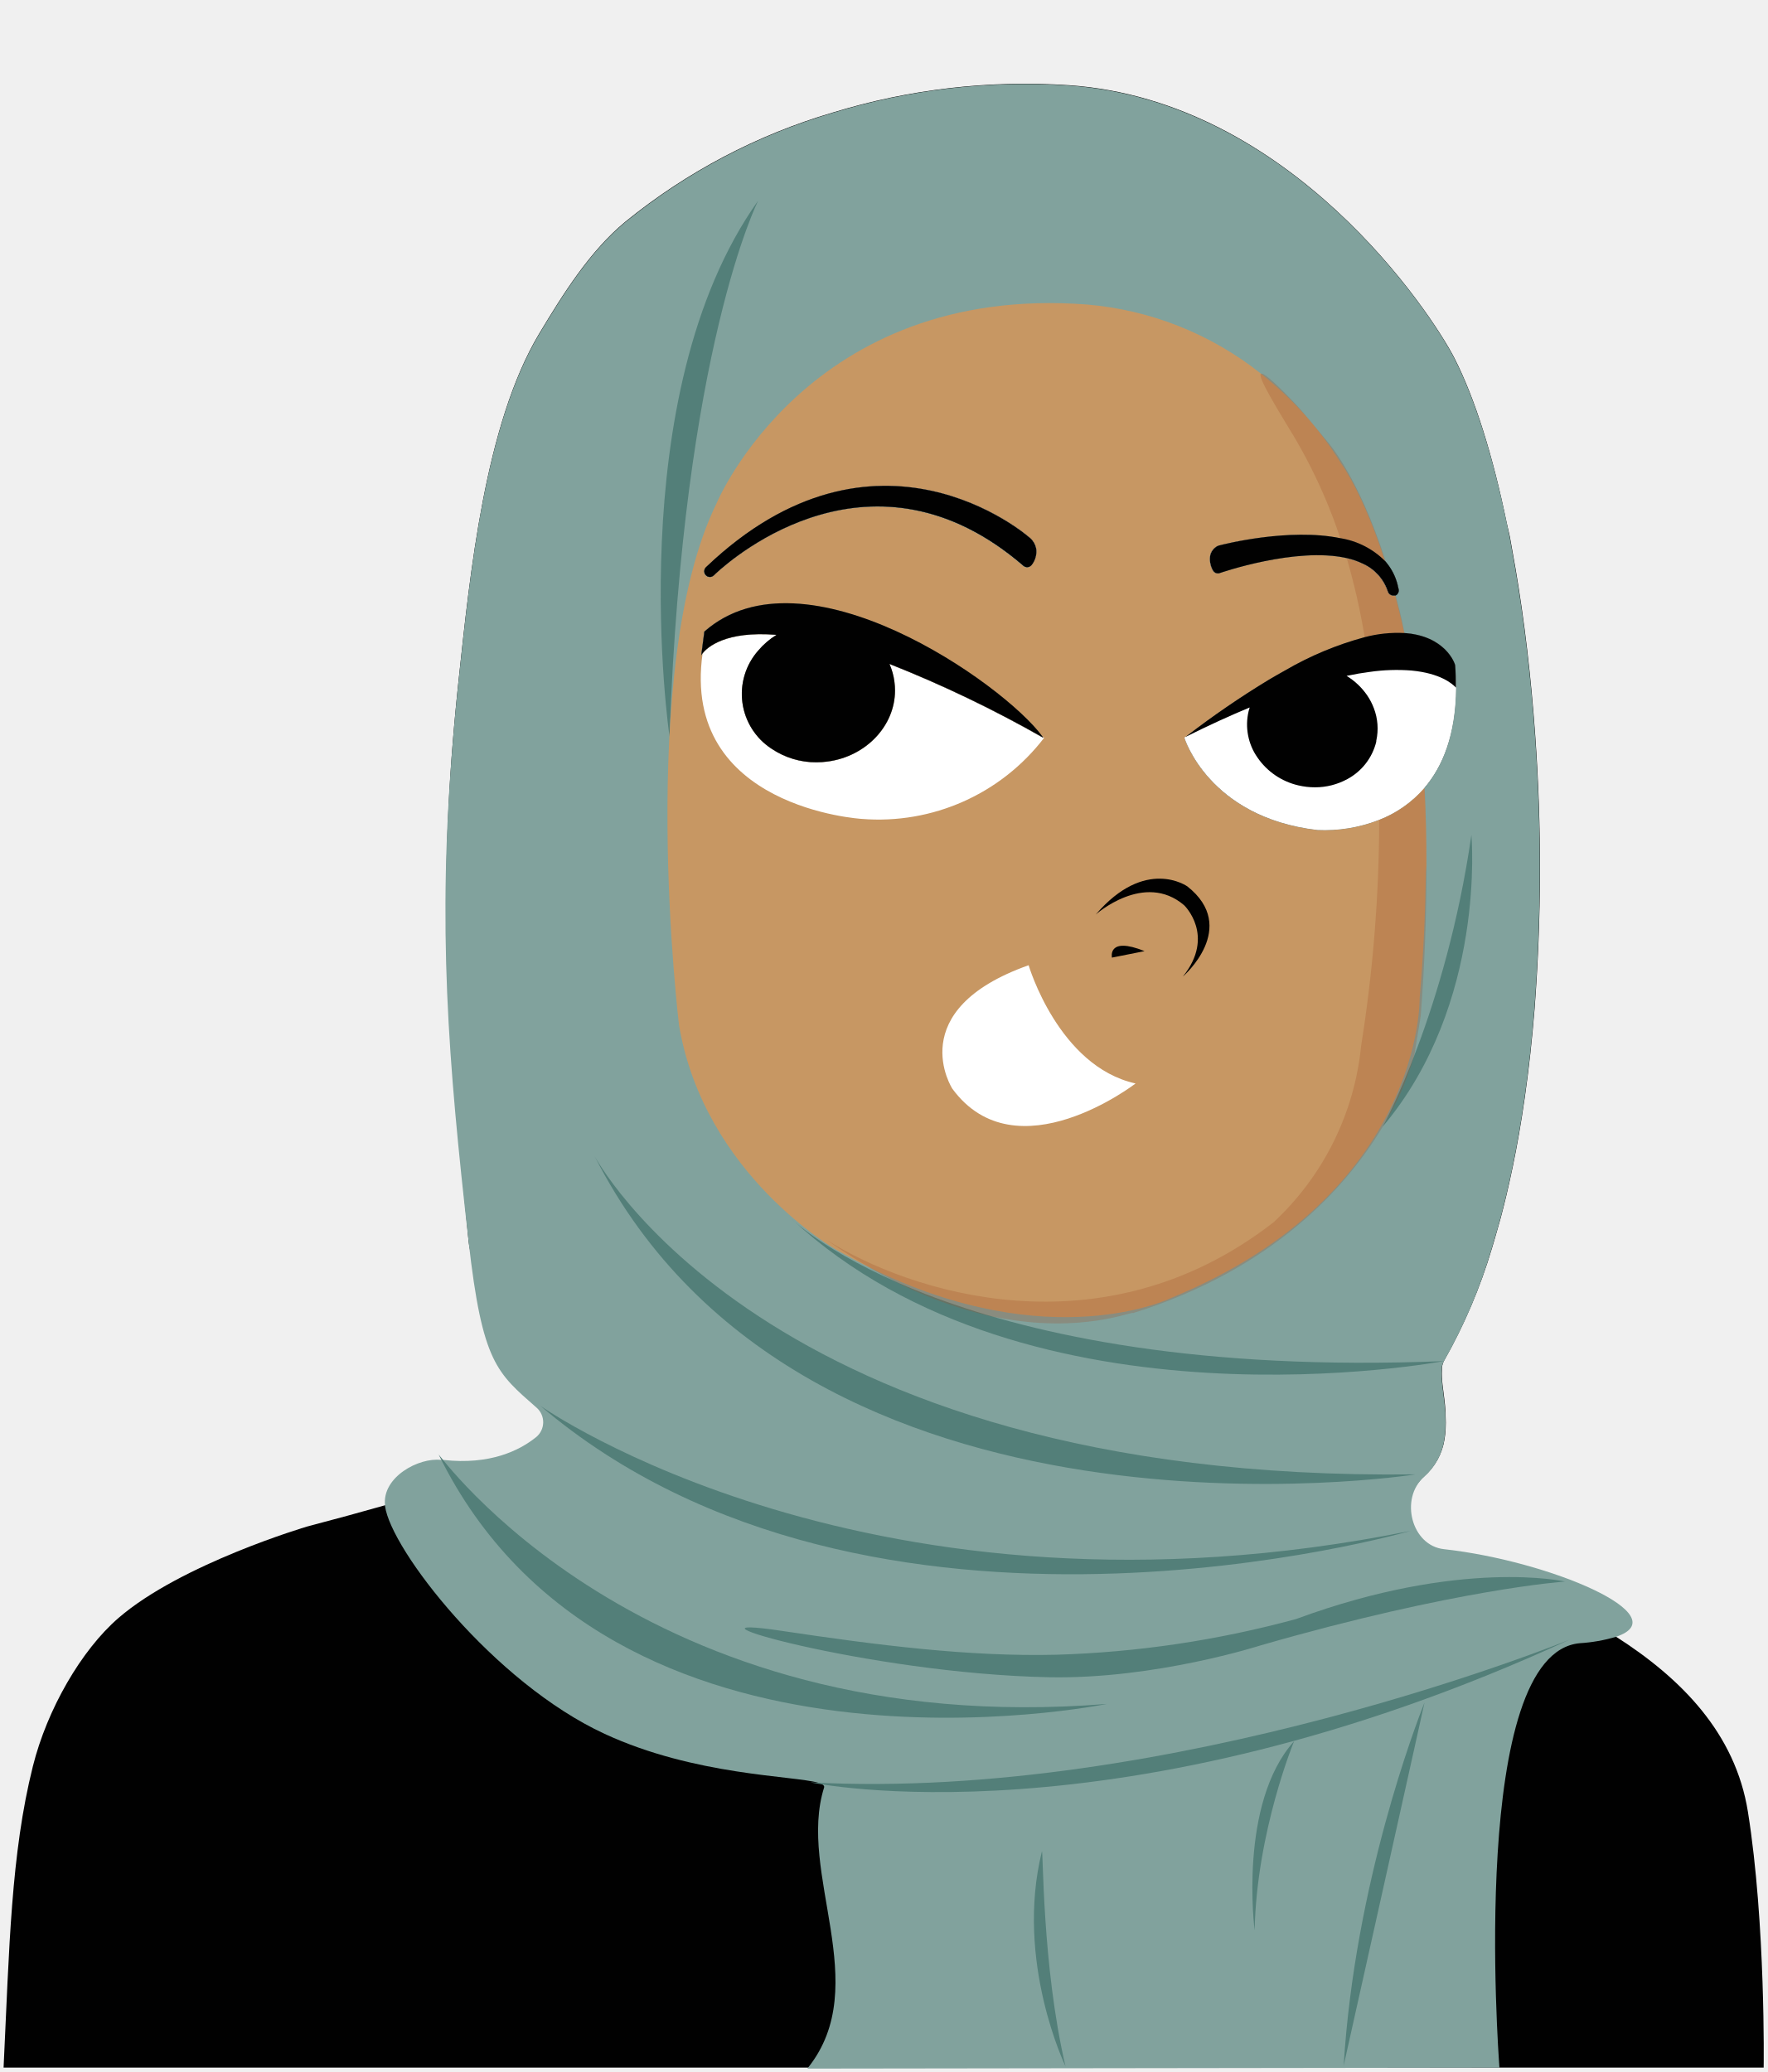
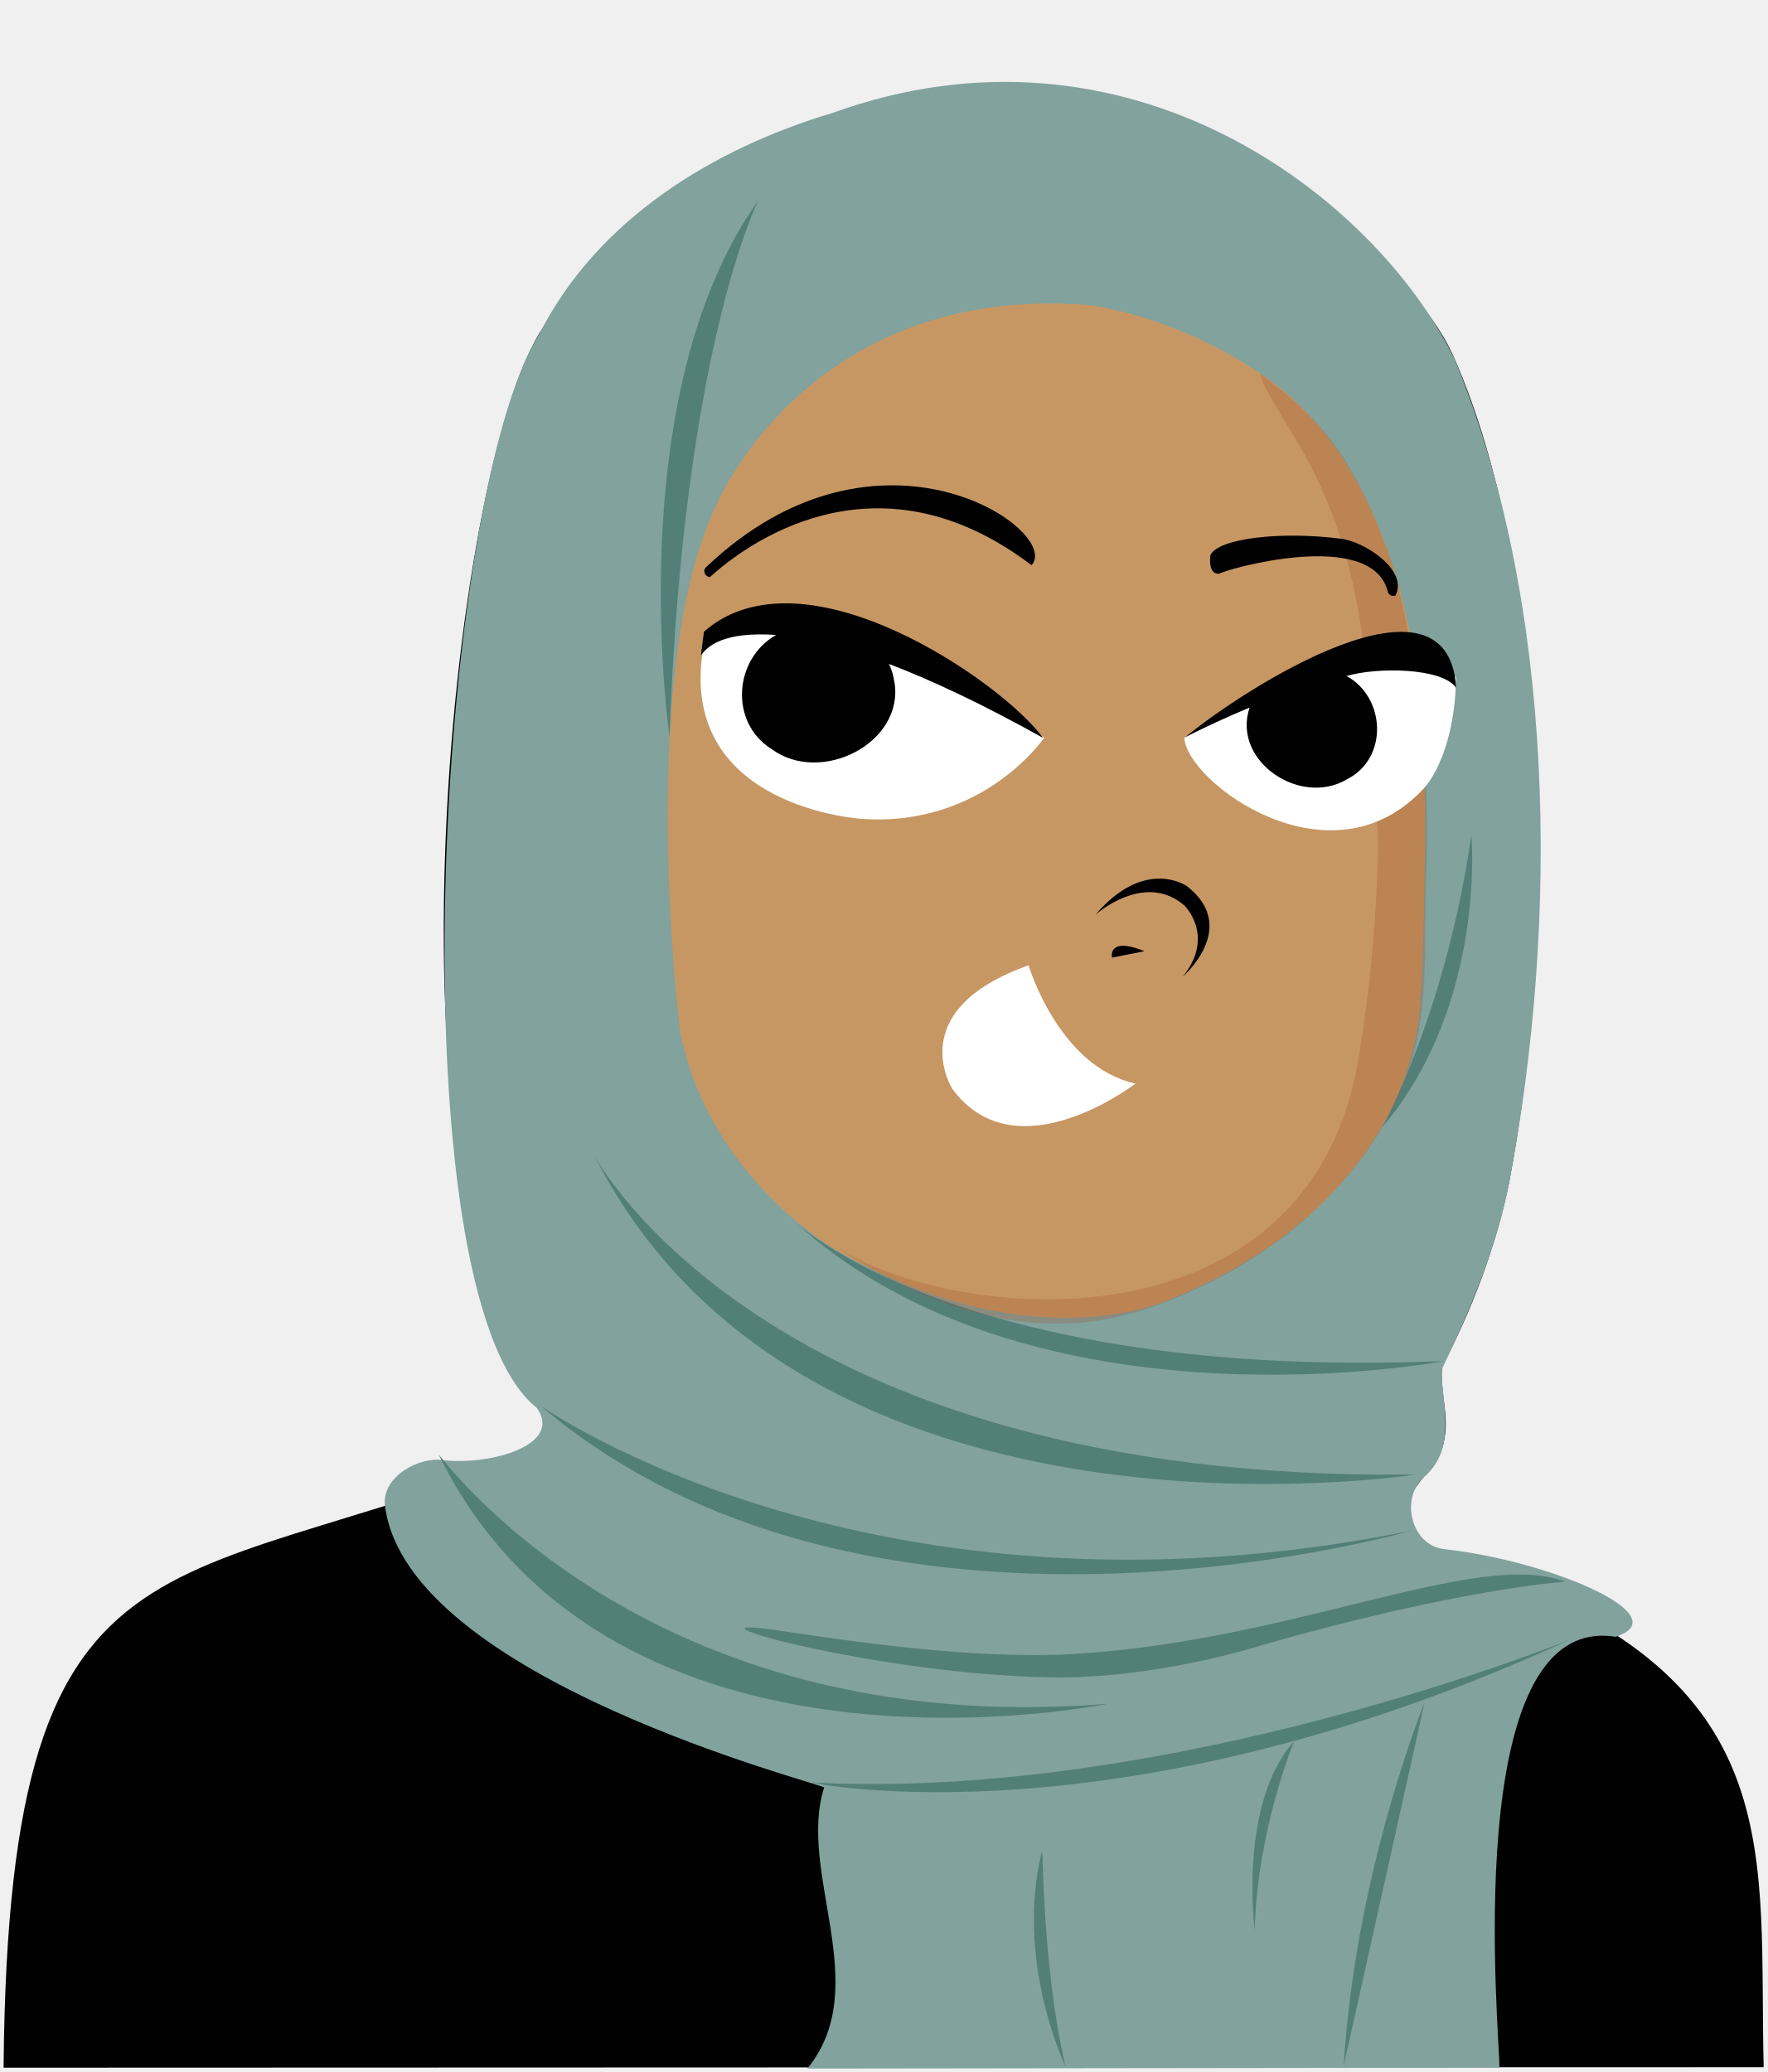
- <svg xmlns="http://www.w3.org/2000/svg" id="Layer_1" data-name="Layer 1" viewBox="0 0 310.96 364.63">
+ <svg xmlns="http://www.w3.org/2000/svg" data-name="trAvatar" id="avatar" viewBox="0 0 143.72 168.52">
  <defs>
-     <style>.cls-1{fill:none;}.cls-2{fill:#010101;}.cls-3{fill:#81a29d;}.cls-4{fill:#537f79;}.cls-5{fill:#c79763;}.cls-6{fill:#9f4c24;opacity:0.25;}.cls-7{fill:#fff;}</style>
+     <style>.cls-2{fill:#537f79}.cls-3{fill:#010101}.cls-6{fill:#fff}</style>
  </defs>
-   <rect class="cls-1" width="310.96" height="364.63" />
-   <path id="dress" class="cls-2" d="M307.57,318.85C305.36,305,295.85,295.37,284.32,288a134.41,134.41,0,0,0-16.69-8.8h0c-1.27-.58-2.53-1.13-3.79-1.67h-.11c-3.87-1.68-7.53-3.22-11-4.68a7.82,7.82,0,0,1-2.12-13.06,10.94,10.94,0,0,0,3.58-6.56,15.31,15.31,0,0,0,.18-1.66,19.39,19.39,0,0,0,0-2.41c0-.2,0-.4,0-.6-.1-1.72-.36-3.36-.53-4.81l-.06-.61c0-.23,0-.45-.05-.66a11.45,11.45,0,0,1,0-1.43c0-.15,0-.29,0-.43l.06-.3a2.67,2.67,0,0,1,.3-.85,95.14,95.14,0,0,0,8.44-19.81c.18-.59.36-1.17.52-1.75.34-1.16.67-2.33,1-3.52.17-.63.34-1.28.5-1.92l.51-2.08c.18-.75.35-1.5.52-2.25,0,0,0,0,0,0,.42-1.85.8-3.73,1.17-5.64.19-1,.36-1.92.53-2.89s.35-2.08.52-3.13.35-2.25.51-3.38c.73-5.08,1.3-10.29,1.72-15.58a325,325,0,0,0,.12-48c-.73-10.35-1.91-20.33-3.48-29.5q-.5-2.87-1-5.62L265.12,92c-2.43-11.81-5.56-21.84-9.18-28.95C251.82,55,227.17,17.74,188.16,15a115.6,115.6,0,0,0-41.64,4.81A104.7,104.7,0,0,0,110.06,39c-6.27,5.17-11,12.76-15.17,19.69-9.58,16-12.2,42.4-14.18,60.86-.1.91-.19,1.81-.28,2.71-.19,1.94-.38,3.85-.54,5.73-.07.75-.13,1.5-.19,2.24-2.69,32.92-.41,56.19,2.75,88.12.79,8,10.66,25.79,19.41,29.47,0,0,5,.86.8,4.08-.27.21-.58.42-.94.65h0c-3,1.94-9,4.6-20.33,8.24l-1.36.44c-3.57,1.13-7.65,2.35-12.29,3.67-4.12,1.17-8.68,2.42-13.74,3.75,0,0-22.1,6.53-33.15,16.08-6.54,5.65-12.56,16.07-15.07,26.12-3.85,15.39-4.14,31.9-5.15,53l141.59,0,121.61,0h46.51S310.72,338.55,307.57,318.85Zm-124-189a212.85,212.85,0,0,0-27.08-13,11.09,11.09,0,0,1,1,4.69c0,6.11-5,11.55-11.83,12.48a15.66,15.66,0,0,1-2,.14,14,14,0,0,1-7.88-2.38,11.52,11.52,0,0,1-2.37-17.28,13.32,13.32,0,0,1,3.22-2.77c-9-.74-12.19,2.21-13,3.25a2.89,2.89,0,0,0-.24.35l.55-4.18c17.54-15.46,52.59,9.09,59.46,18.42Zm-2-30.39a1,1,0,0,1-1.41.1c-26.39-22.77-50.88-1.66-54.14,1.36l-.34.33a1,1,0,0,1-.69.28,1,1,0,0,1-.72-.31,1,1,0,0,1,0-1.41l0,0c30-28.65,56.6-5.53,56.86-5.3a3.32,3.32,0,0,1,1.3,2.28A3.92,3.92,0,0,1,181.51,99.47Zm69.13,39.17h0l-.06.07a20.28,20.28,0,0,1-8,5.6,26.34,26.34,0,0,1-10.78,1.76c-19.15-2.24-23.39-16.23-23.39-16.23l.17-.13a157.79,157.79,0,0,1,14.7-10.09c1-.58,1.91-1.12,2.83-1.62a57.37,57.37,0,0,1,14-5.85,22.7,22.7,0,0,1,7-.73c7.13.47,8.91,5.27,8.95,5.76.09,1.34.13,2.62.13,3.83C256.14,129.34,253.83,134.91,250.64,138.64ZM243.9,99a9.94,9.94,0,0,1,2,3.8l.2.86a1,1,0,0,1-.59,1.15h0s-.05,0-.07,0a.84.84,0,0,1-.27,0,1,1,0,0,1-1-.68,8.16,8.16,0,0,0-4.39-4.92,13.3,13.3,0,0,0-2.89-1c-8.9-2-22.16,2.59-22.3,2.64a1,1,0,0,1-1.2-.44,4,4,0,0,1-.46-2.79,2.51,2.51,0,0,1,1.27-1.54l.22-.08c.74-.2,12.36-3.16,21.38-1.29a14.27,14.27,0,0,1,7.91,4.06.74.74,0,0,1,.12.13Z" />
-   <path id="hijab" class="cls-3" d="M254.07,272.62c-5.71-.63-7.8-8.9-3.5-12.71a10.84,10.84,0,0,0,3.58-6.64,15.31,15.31,0,0,0,.18-1.66,19.39,19.39,0,0,0,0-2.41c0-.2,0-.4,0-.6-.12-1.72-.38-3.37-.53-4.81l-.06-.61c0-.23,0-.45-.05-.66a11.45,11.45,0,0,1,0-1.43c0-.15,0-.29,0-.43l.06-.3a2.81,2.81,0,0,1,.3-.77,93.79,93.79,0,0,0,8.44-19.89c.18-.59.36-1.17.52-1.75.35-1.16.67-2.33,1-3.52.17-.63.34-1.28.5-1.92l.51-2.08c.18-.75.35-1.5.52-2.25,0,0,0,0,0,0,.42-1.85.8-3.73,1.17-5.64.19-1,.36-1.92.53-2.89s.35-2.08.52-3.13.35-2.25.51-3.38c.73-5.08,1.3-10.29,1.72-15.58a325,325,0,0,0,.12-48c-.73-10.35-1.91-20.33-3.48-29.5q-.5-2.87-1-5.62L265.12,92c-2.45-11.77-5.57-21.77-9.18-28.87-4.12-8.12-28.77-45.32-67.78-48.08a115.38,115.38,0,0,0-41.64,4.81,104.67,104.67,0,0,0-36.46,19.21c-6.27,5.17-11,12.77-15.17,19.7-9.58,16-12.2,42.4-14.18,60.85-.1.89-.19,1.77-.28,2.64-.19,1.94-.38,3.85-.54,5.73-.07.75-.13,1.5-.19,2.24-2.77,33-.86,56.29,2.75,88.2,2.42,21.49,5,23.15,12,29.32a3.39,3.39,0,0,1-.13,5.17c-2.91,2.34-8.08,4.91-16.28,4h0l-.34,0h-.09c-3.91-.47-10.41,3-9.86,8,0,0,0,.07,0,.11,1,7.62,19.09,31.05,38.63,40.09,15.93,7.38,33.26,7.34,37.61,8.61a3.16,3.16,0,0,1,.74.31c.25.15.34.33.28.53-4.76,15.06,8.73,34.72-2.79,49.26,0,.07-.1.13-.15.2l121.77-.16a.42.42,0,0,0,0-.07c-.19-2.59-5.35-72.9,14.16-74.63a28.74,28.74,0,0,0,6.34-1.12C295.42,284.36,272.71,274.68,254.07,272.62ZM183.55,129.86a212.85,212.85,0,0,0-27.08-13,11.09,11.09,0,0,1,1,4.69c0,6.11-5,11.55-11.83,12.48a15.66,15.66,0,0,1-2,.14,14,14,0,0,1-7.88-2.38,11.52,11.52,0,0,1-2.37-17.28,13.32,13.32,0,0,1,3.22-2.77c-9-.74-12.19,2.21-13,3.25a2.89,2.89,0,0,0-.24.35l.55-4.18c17.54-15.46,52.59,9.09,59.46,18.42Zm-2.41-35.39a3.32,3.32,0,0,1,1.3,2.28,3.92,3.92,0,0,1-.93,2.72,1,1,0,0,1-1.41.1c-26.39-22.77-50.88-1.66-54.14,1.36l-.34.33a1,1,0,0,1-.69.28,1,1,0,0,1-.72-.31,1,1,0,0,1,0-1.41l0,0C154.27,71.12,180.88,94.24,181.14,94.47Zm74.92,22.72c.09,1.34.13,2.62.13,3.83-.05,8.32-2.36,13.89-5.55,17.62h0l-.06.07a20.28,20.28,0,0,1-8,5.6,26.34,26.34,0,0,1-10.78,1.76c-19.15-2.24-23.39-16.23-23.39-16.23l.17-.13a157.79,157.79,0,0,1,14.7-10.09c1-.58,1.91-1.12,2.83-1.62a57.37,57.37,0,0,1,14-5.85,22.7,22.7,0,0,1,7-.73C254.24,111.9,256,116.7,256.06,117.19ZM243.9,99a9.94,9.94,0,0,1,2,3.8l.2.86a1,1,0,0,1-.59,1.15h0s-.05,0-.07,0a.84.84,0,0,1-.27,0,1,1,0,0,1-1-.68,8.16,8.16,0,0,0-4.39-4.92,13.3,13.3,0,0,0-2.89-1c-8.9-2-22.16,2.59-22.3,2.64a1,1,0,0,1-1.2-.44,4,4,0,0,1-.46-2.79,2.51,2.51,0,0,1,1.27-1.54l.22-.08c.74-.2,12.36-3.16,21.38-1.29a14.27,14.27,0,0,1,7.91,4.06.74.74,0,0,1,.12.13Z" />
-   <g id="hijab_shade" data-name="hijab shade">
-     <path class="cls-4" d="M142.61,313.66s54,11.5,133.54-25.1C276.15,288.56,206.24,317.08,142.61,313.66Z" />
-     <path class="cls-4" d="M139.31,214.53s28.77,28.45,114.75,25C254.06,239.51,181.18,253.36,139.31,214.53Z" />
-     <path class="cls-4" d="M104.63,203.46c-.47-.93,29.33,57.43,144.43,56C249.06,259.5,141.63,276.22,104.63,203.46Z" />
-     <path class="cls-4" d="M248.18,269.41s-94.84,27.53-153.08-22C95.1,247.37,153.28,288.56,248.18,269.41Z" />
-     <path class="cls-4" d="M77.2,256c-.5-1,35.41,50.44,117.57,43.86C194.77,299.84,107.58,317.86,77.2,256Z" />
-     <path class="cls-4" d="M137.57,287c16.93,2.54,33,4.57,48.3,4.2a181.19,181.19,0,0,0,42.18-6.28c29.13-10.75,47.33-6.6,47.33-6.6s-19.16,1.32-53.51,11.22c0,0-18.57,6-37.32,5.62C152.57,294.51,115.9,283.75,137.57,287Z" />
-     <path class="cls-4" d="M243.31,198.26s11.09-20.11,15.6-51.31C258.91,147,261.61,176.56,243.31,198.26Z" />
-     <path class="cls-4" d="M133.41,35.31s-13.18,26-15.6,94.3C117.81,129.61,109,69.62,133.41,35.31Z" />
-     <path class="cls-4" d="M250.65,299.63c-1.45,3.66-12.27,31.85-14.21,63.86C236.44,363.49,250.75,299.36,250.65,299.63Z" />
-     <path class="cls-4" d="M227.71,306.42s-6.59,15.95-6.94,33.28C220.77,339.7,217.86,317.42,227.71,306.42Z" />
-     <path class="cls-4" d="M183.33,325.84c.25-1,0,20.1,4.16,37.79C187.49,363.63,178.56,345.14,183.33,325.84Z" />
+   <path d="M0 0h143.72v168.52H0z" style="fill:none" />
+   <path d="M143.43 168.13c-39.91 0-102.98.03-143.14.04.42-47.09 14.23-37.36 46.72-51.44 2.27-1.33.66-2.16.06-2.19-16.74-7.07-11.43-73.81-3.22-87.41 18.5-30.66 66.52-16.06 74.43 2.02 7.38 16.86 8.52 45.64 4.44 67.06-1.04 5.1-3.11 10.62-5.44 14.88-.22 1.94.58 3.97.18 5.97-.19 1.09-.66 2.15-1.65 3.03-4.13 4.65 2.48 6.78 6.08 8.2h.04c23.7 8.98 21.07 22.71 21.5 39.84" class="cls-3" />
+   <path d="M131.41 133.13c-12.87-2.11-9.41 32.68-9.47 35.04l-56.28.07c5.44-6.71-.84-15.87 1.36-22.86.05-.25-33.91-8.78-35.71-22.9-.31-2.41 2.86-4.05 4.76-3.72 3.85.43 9.75-1.25 7.58-4.26-11.66-9.22-8.24-74.02.21-87.34 4.73-9.32 14.1-15.06 23.86-17.98 23.98-8.65 44.01 6.7 50.57 20 8.22 19.94 8.52 45.61 4.44 67.02-.99 5.27-3.34 10.75-5.5 15.22.05 2.94 1.25 6.39-1.42 8.7-1.99 1.76-1.02 5.58 1.62 5.87 8.62.95 19.11 5.43 13.98 7.13Z" style="fill:#81a29d" />
+   <g id="hijab_shade">
+     <path d="M65.91 144.97s24.97 5.31 61.72-11.6c0 0-32.31 13.18-61.72 11.6M64.39 99.15s13.29 13.15 53.03 11.55c0 0-33.68 6.4-53.03-11.55" class="cls-2" />
+     <path d="M48.36 94.03c-.22-.43 13.56 26.54 66.75 25.9 0 0-49.65 7.73-66.75-25.9" class="cls-2" />
+     <path d="M114.7 124.51s-43.83 12.73-70.75-10.19c0 0 26.89 19.04 70.75 10.19M35.68 118.31c-.23-.48 16.36 23.31 54.34 20.27 0 0-40.3 8.33-54.34-20.27" class="cls-2" />
+     <path d="M63.58 132.65c7.82 1.18 15.25 2.11 22.32 1.94 18.49-.71 34.07-8.72 41.37-5.95 0 0-8.85.61-24.73 5.19 0 0-8.58 2.77-17.25 2.59-14.78-.3-31.73-5.28-21.71-3.77M112.45 91.63s5.13-9.29 7.21-23.71c0 0 1.25 13.69-7.21 23.71M61.66 16.32s-6.09 12.02-7.21 43.58c0 0-4.06-27.73 7.21-43.58M115.84 138.48c-.67 1.69-5.67 14.72-6.56 29.51 0 0 6.61-29.64 6.56-29.51M105.24 141.62s-3.04 7.37-3.2 15.38c0 0-1.35-10.3 3.2-15.38M84.73 150.59c.12-.47 0 9.29 1.92 17.47 0 0-4.13-8.54-1.92-17.47" class="cls-2" />
  </g>
-   <path id="skin" class="cls-5" d="M251,152.31c0-4.83-.11-9.38-.36-13.66l-.06.07a20.28,20.28,0,0,1-8,5.6,26.34,26.34,0,0,1-10.78,1.76c-19.15-2.24-23.39-16.23-23.39-16.23l.17-.13a157.79,157.79,0,0,1,14.7-10.09c1-.58,1.91-1.12,2.83-1.62a57.37,57.37,0,0,1,14-5.85,22.7,22.7,0,0,1,7-.73c0-.08,0-.15-.05-.22s-.06-.32-.1-.47c-.46-2.09-1-4.07-1.44-5.92,0,0-.05,0-.07,0a.84.84,0,0,1-.27,0,1,1,0,0,1-1-.68,8.16,8.16,0,0,0-4.39-4.92,13.3,13.3,0,0,0-2.89-1c-8.9-2-22.16,2.59-22.3,2.64a1,1,0,0,1-1.2-.44,4,4,0,0,1-.46-2.79,2.51,2.51,0,0,1,1.27-1.54l.22-.08c.74-.2,12.36-3.16,21.38-1.29a14.27,14.27,0,0,1,7.91,4.06c-3.75-11.66-7.57-17-7.57-17s0,0-.07-.08a61.25,61.25,0,0,0-14.27-16,56.88,56.88,0,0,0-30.55-12.11c-49.08-3.73-65.18,35-65.18,35-14.22,29.12-6.59,91.87-6.59,91.87,4.48,26.37,27.74,39.52,27.74,39.52q3,1.69,5.81,3.1h0c31.85,15.74,53,5.35,53,5.35,44.48-18.27,43.77-52.82,43.77-52.82.7-8,1-15.37,1.1-22.22ZM124.23,99.82l0,0c30-28.65,56.6-5.53,56.86-5.3a3.32,3.32,0,0,1,1.3,2.28,3.92,3.92,0,0,1-.93,2.72,1,1,0,0,1-1.41.1c-26.39-22.77-50.88-1.66-54.14,1.36l-.34.33a1,1,0,0,1-.69.28,1,1,0,0,1-.72-.31A1,1,0,0,1,124.23,99.82Zm-.34,11.34c17.54-15.46,52.59,9.09,59.46,18.42l.2.28a212.85,212.85,0,0,0-27.08-13,11.09,11.09,0,0,1,1,4.69c0,6.11-5,11.55-11.83,12.48a15.66,15.66,0,0,1-2,.14,14,14,0,0,1-7.88-2.38,11.52,11.52,0,0,1-2.37-17.28,13.32,13.32,0,0,1,3.22-2.77c-9-.74-12.19,2.21-13,3.25a2.89,2.89,0,0,0-.24.35Z" />
-   <g id="skin_shade" data-name="skin shade">
-     <path class="cls-6" d="M235.86,94.8c-.41-1.25-.84-2.48-1.3-3.69a92.29,92.29,0,0,0-6.62-13.87c-3.3-5.46-6.66-10.9-6.08-11.45.32-.31,1.92.95,5.5,4.67,2.27,2.35,4.43,5.14,5.82,6.78,0,0,5.75,6,10.71,21.75a.74.74,0,0,0-.12-.13A14.27,14.27,0,0,0,235.86,94.8Z" />
-     <path class="cls-6" d="M247.11,111.43a22.7,22.7,0,0,0-7,.73,1.48,1.48,0,0,0,0-.19A121.07,121.07,0,0,0,237,98.3a13.3,13.3,0,0,1,2.89,1,8.16,8.16,0,0,1,4.39,4.92,1,1,0,0,0,1,.68.84.84,0,0,0,.27,0s.05,0,.07,0h0c.49,1.87,1,3.84,1.4,5.93,0,.15.07.31.1.47S247.09,111.35,247.11,111.43Z" />
-     <path class="cls-6" d="M251,152.31v1.19c0,7.7-.31,16.09-1,25.23,0,.29-.87,5.11-1,6.16a9.52,9.52,0,0,1-.26,1.23h0a49.91,49.91,0,0,1-5.34,12s0,0,0,0c-6.41,10.76-19.36,25.24-44,32.95-.16-.37-9.08,3.67-23.87.78h-.19a71.84,71.84,0,0,1-19.11-7l0,0h0l-.12-.06c-.95-.51-1.9-1-2.88-1.61h0c-2.5-1.44-5.08-3.08-7.73-4.95,14.24,9,48.3,20.43,78.59-3.13a49,49,0,0,0,15.41-31,256.54,256.54,0,0,0,3.19-39.79,20.28,20.28,0,0,0,8-5.6Q251,145.11,251,152.31Z" />
+   <path d="M115.5 81.21s.33 15.97-20.23 24.41c0 0-9.79 4.8-24.51-2.47-.88-.43-1.77-.91-2.69-1.43 0 0-10.75-6.08-12.82-18.27 0 0-3.53-29 3.05-42.46 0 0 7.44-17.91 30.12-16.19 0 0 6.83.69 14.12 5.6 14.25 9.6 13.29 33.68 13.3 33.67.12 1.98-.02 13.45-.34 17.13Z" style="fill:#c79763" />
+   <path id="skin_shade" d="M116.01 70.39c-.37 7.2.81 14-3.52 21.19-2.96 4.97-8.95 11.67-20.35 15.23-.05-.17-4.26 1.7-11.06.36h-.03c-2.6-.53-5.59-1.51-8.88-3.24-.47-.24-.92-.5-1.4-.78a43 43 0 0 1-3.58-2.29c9.31 6.86 39.95 9.91 43.44-15.77 0 0 1.28-7.2 1.45-16.61-.87-11.74-.37-22.27-6.73-32.79-1.53-2.52-3.08-5.04-2.81-5.29 3.92 3.06 7.04 5.59 10.14 13.96 1.62 4.06 3.72 15.34 3.32 26.02Z" style="fill:#9f4c24;opacity:.25" />
+   <path id="mouth" d="M83.65 78.51s2.42 8.23 8.69 9.62c0 0-9.7 7.49-14.89.43 0 0-4.11-6.4 6.2-10.05" class="cls-6" />
+   <g id="nose">
+     <path d="M90.43 77.89s-.4-1.76 2.65-.53zM89.11 74.38s3.95-3.53 7.19-.75c0 0 2.58 2.47-.11 5.8 0 0 4.63-3.98.36-7.34 0 0-3.39-2.44-7.45 2.29Z" class="cls-3" />
  </g>
-   <path id="mouth" class="cls-7" d="M181,169.86s5.24,17.8,18.82,20.81c0,0-21,16.2-32.23.94C167.57,191.61,158.67,177.77,181,169.86Z" />
-   <g id="nose">
-     <path class="cls-2" d="M195.66,168.52s-.85-3.81,5.74-1.14Z" />
-     <path class="cls-2" d="M192.81,160.94s8.55-7.64,15.56-1.63c0,0,5.57,5.34-.23,12.55,0,0,10-8.61.78-15.88C208.92,156,201.58,150.7,192.81,160.94Z" />
-   </g>
-   <g id="eye_whites" data-name="eye whites">
-     <path id="rt_eye_white" data-name="rt eye white" class="cls-7" d="M183.72,129.85a36.71,36.71,0,0,1-32.09,14.26s-31.85-1.9-28-29.12c.82-1,4-4,13-3.25a13.32,13.32,0,0,0-3.22,2.77,11.52,11.52,0,0,0,2.37,17.28,14,14,0,0,0,7.88,2.38,15.66,15.66,0,0,0,2-.14c6.83-.93,11.83-6.37,11.83-12.48a11.09,11.09,0,0,0-1-4.69,212.85,212.85,0,0,1,27.08,13l-.2-.28Z" />
-     <path id="left_eye_white" data-name="left eye white" class="cls-7" d="M256.19,121c-.05,8.32-2.36,13.89-5.55,17.62h0l-.06.07a20.28,20.28,0,0,1-8,5.6,26.34,26.34,0,0,1-10.78,1.76c-19.15-2.24-23.39-16.23-23.39-16.23l.17-.13c4.1-2,7.85-3.76,11.3-5.19a5.46,5.46,0,0,0-.19.66,10.14,10.14,0,0,0,1.56,8.15,12,12,0,0,0,7.19,4.9,12.65,12.65,0,0,0,2.92.34,11.82,11.82,0,0,0,5.71-1.45,10.21,10.21,0,0,0,5.08-6.57l0-.16a10,10,0,0,0-.43-5.76,10.77,10.77,0,0,0-1.16-2.23,11.92,11.92,0,0,0-3.63-3.44c1.46-.31,2.82-.54,4.08-.7a33.09,33.09,0,0,1,7.33-.24h0C253.39,118.49,255.53,120.3,256.19,121Z" />
+   <g id="eye_whites">
+     <path id="rt_eye_white" d="M84.91 60.01s-4.95 7.29-14.83 6.59c0 0-14.72-.88-12.96-13.46 3.86-7.22 23.34 2.43 27.72 6.87-.03-.04-.06-.08-.09-.13.06.04.12.08.17.12Z" class="cls-6" />
+     <path id="left_eye_white" d="M118.41 55.07c-.02 3.85-1.09 7.28-2.57 9-7.57 8.27-19.31-.42-19.53-4.06 1.88-1 13.33-9.28 22.1-4.94" class="cls-6" />
  </g>
  <g id="eyes">
-     <path class="cls-2" d="M157.39,120a11.23,11.23,0,0,1,.1,1.53c0,6.11-5,11.55-11.83,12.48a15.66,15.66,0,0,1-2,.14,14,14,0,0,1-7.88-2.38,11.52,11.52,0,0,1-2.37-17.28,13.32,13.32,0,0,1,3.22-2.77c-9-.74-12.19,2.21-13,3.25a2.89,2.89,0,0,0-.24.35l.55-4.18c17.54-15.46,52.59,9.09,59.46,18.42l.2.28a212.85,212.85,0,0,0-27.08-13A11.19,11.19,0,0,1,157.39,120Z" />
-     <path class="cls-2" d="M256.19,121c-.66-.72-2.8-2.53-7.83-3h0a33.09,33.09,0,0,0-7.33.24c-1.26.16-2.62.39-4.08.7a11.92,11.92,0,0,1,3.63,3.44,10.77,10.77,0,0,1,1.16,2.23,10,10,0,0,1,.43,5.76l0,.16a10.21,10.21,0,0,1-5.08,6.57,11.82,11.82,0,0,1-5.71,1.45,12.65,12.65,0,0,1-2.92-.34,12,12,0,0,1-7.19-4.9,10.14,10.14,0,0,1-1.56-8.15,5.46,5.46,0,0,1,.19-.66c-3.45,1.43-7.2,3.14-11.3,5.19a157.79,157.79,0,0,1,14.7-10.09c1-.58,1.91-1.12,2.83-1.62a57.37,57.37,0,0,1,14-5.85,22.7,22.7,0,0,1,7-.73c7.13.47,8.91,5.27,8.95,5.76C256.15,118.53,256.19,119.81,256.19,121Z" />
+     <path d="M72.74 55.47c.82 4.96-5.99 8.42-10.01 5.44-3.43-2.16-3.05-7.32.39-9.27-4.36-.29-5.58.94-6.12 1.66l.25-1.93c8.18-7.14 24.39 4.22 27.57 8.64-5-2.79-9.12-4.71-12.52-6.01.21.46.36.94.43 1.46ZM118.41 55.93c-1.13-1.62-6.39-1.69-8.9-.95 3.18 1.75 3.41 6.68.05 8.39-3.77 2.28-9.4-1.44-7.94-5.82a80 80 0 0 0-5.22 2.4c4.79-3.96 21.36-14.57 22.02-4.02Z" class="cls-3" />
  </g>
  <g id="eyebrows">
-     <path id="rt_eyebrow" data-name="rt eyebrow" class="cls-2" d="M181.51,99.47a1,1,0,0,1-1.41.1c-26.39-22.77-50.88-1.66-54.14,1.36l-.34.33a1,1,0,0,1-.69.28,1,1,0,0,1-.72-.31,1,1,0,0,1,0-1.41l0,0c30-28.65,56.6-5.53,56.86-5.3a3.32,3.32,0,0,1,1.3,2.28A3.92,3.92,0,0,1,181.51,99.47Z" />
-     <path id="left_eyebrow" data-name="left eyebrow" class="cls-2" d="M245.56,104.81h0s-.05,0-.07,0a.84.84,0,0,1-.27,0,1,1,0,0,1-1-.68,8.16,8.16,0,0,0-4.39-4.92,13.3,13.3,0,0,0-2.89-1c-8.9-2-22.16,2.59-22.3,2.64a1,1,0,0,1-1.2-.44,4,4,0,0,1-.46-2.79,2.51,2.51,0,0,1,1.27-1.54l.22-.08c.74-.2,12.36-3.16,21.38-1.29a14.27,14.27,0,0,1,7.91,4.06.74.74,0,0,1,.12.13h0a9.94,9.94,0,0,1,2,3.8l.2.86A1,1,0,0,1,245.56,104.81Z" />
+     <path id="rt_eyebrow" d="M83.89 45.97c-12.88-9.79-23.6-1.36-26.15.96-.41 0-.63-.55-.3-.82 14.05-13.34 28.98-2.91 26.45-.14" class="cls-3" />
+     <path id="left_eyebrow" d="M113.49 48.44h-.02c-.23.1-.52-.04-.6-.28-1.25-5.32-13.4-1.79-13.67-1.51-.67.1-.87-.59-.77-1.49.63-1.38 5.72-1.97 10.57-1.35 1.97.21 5.57 2.59 4.48 4.63Z" class="cls-3" />
  </g>
</svg>
